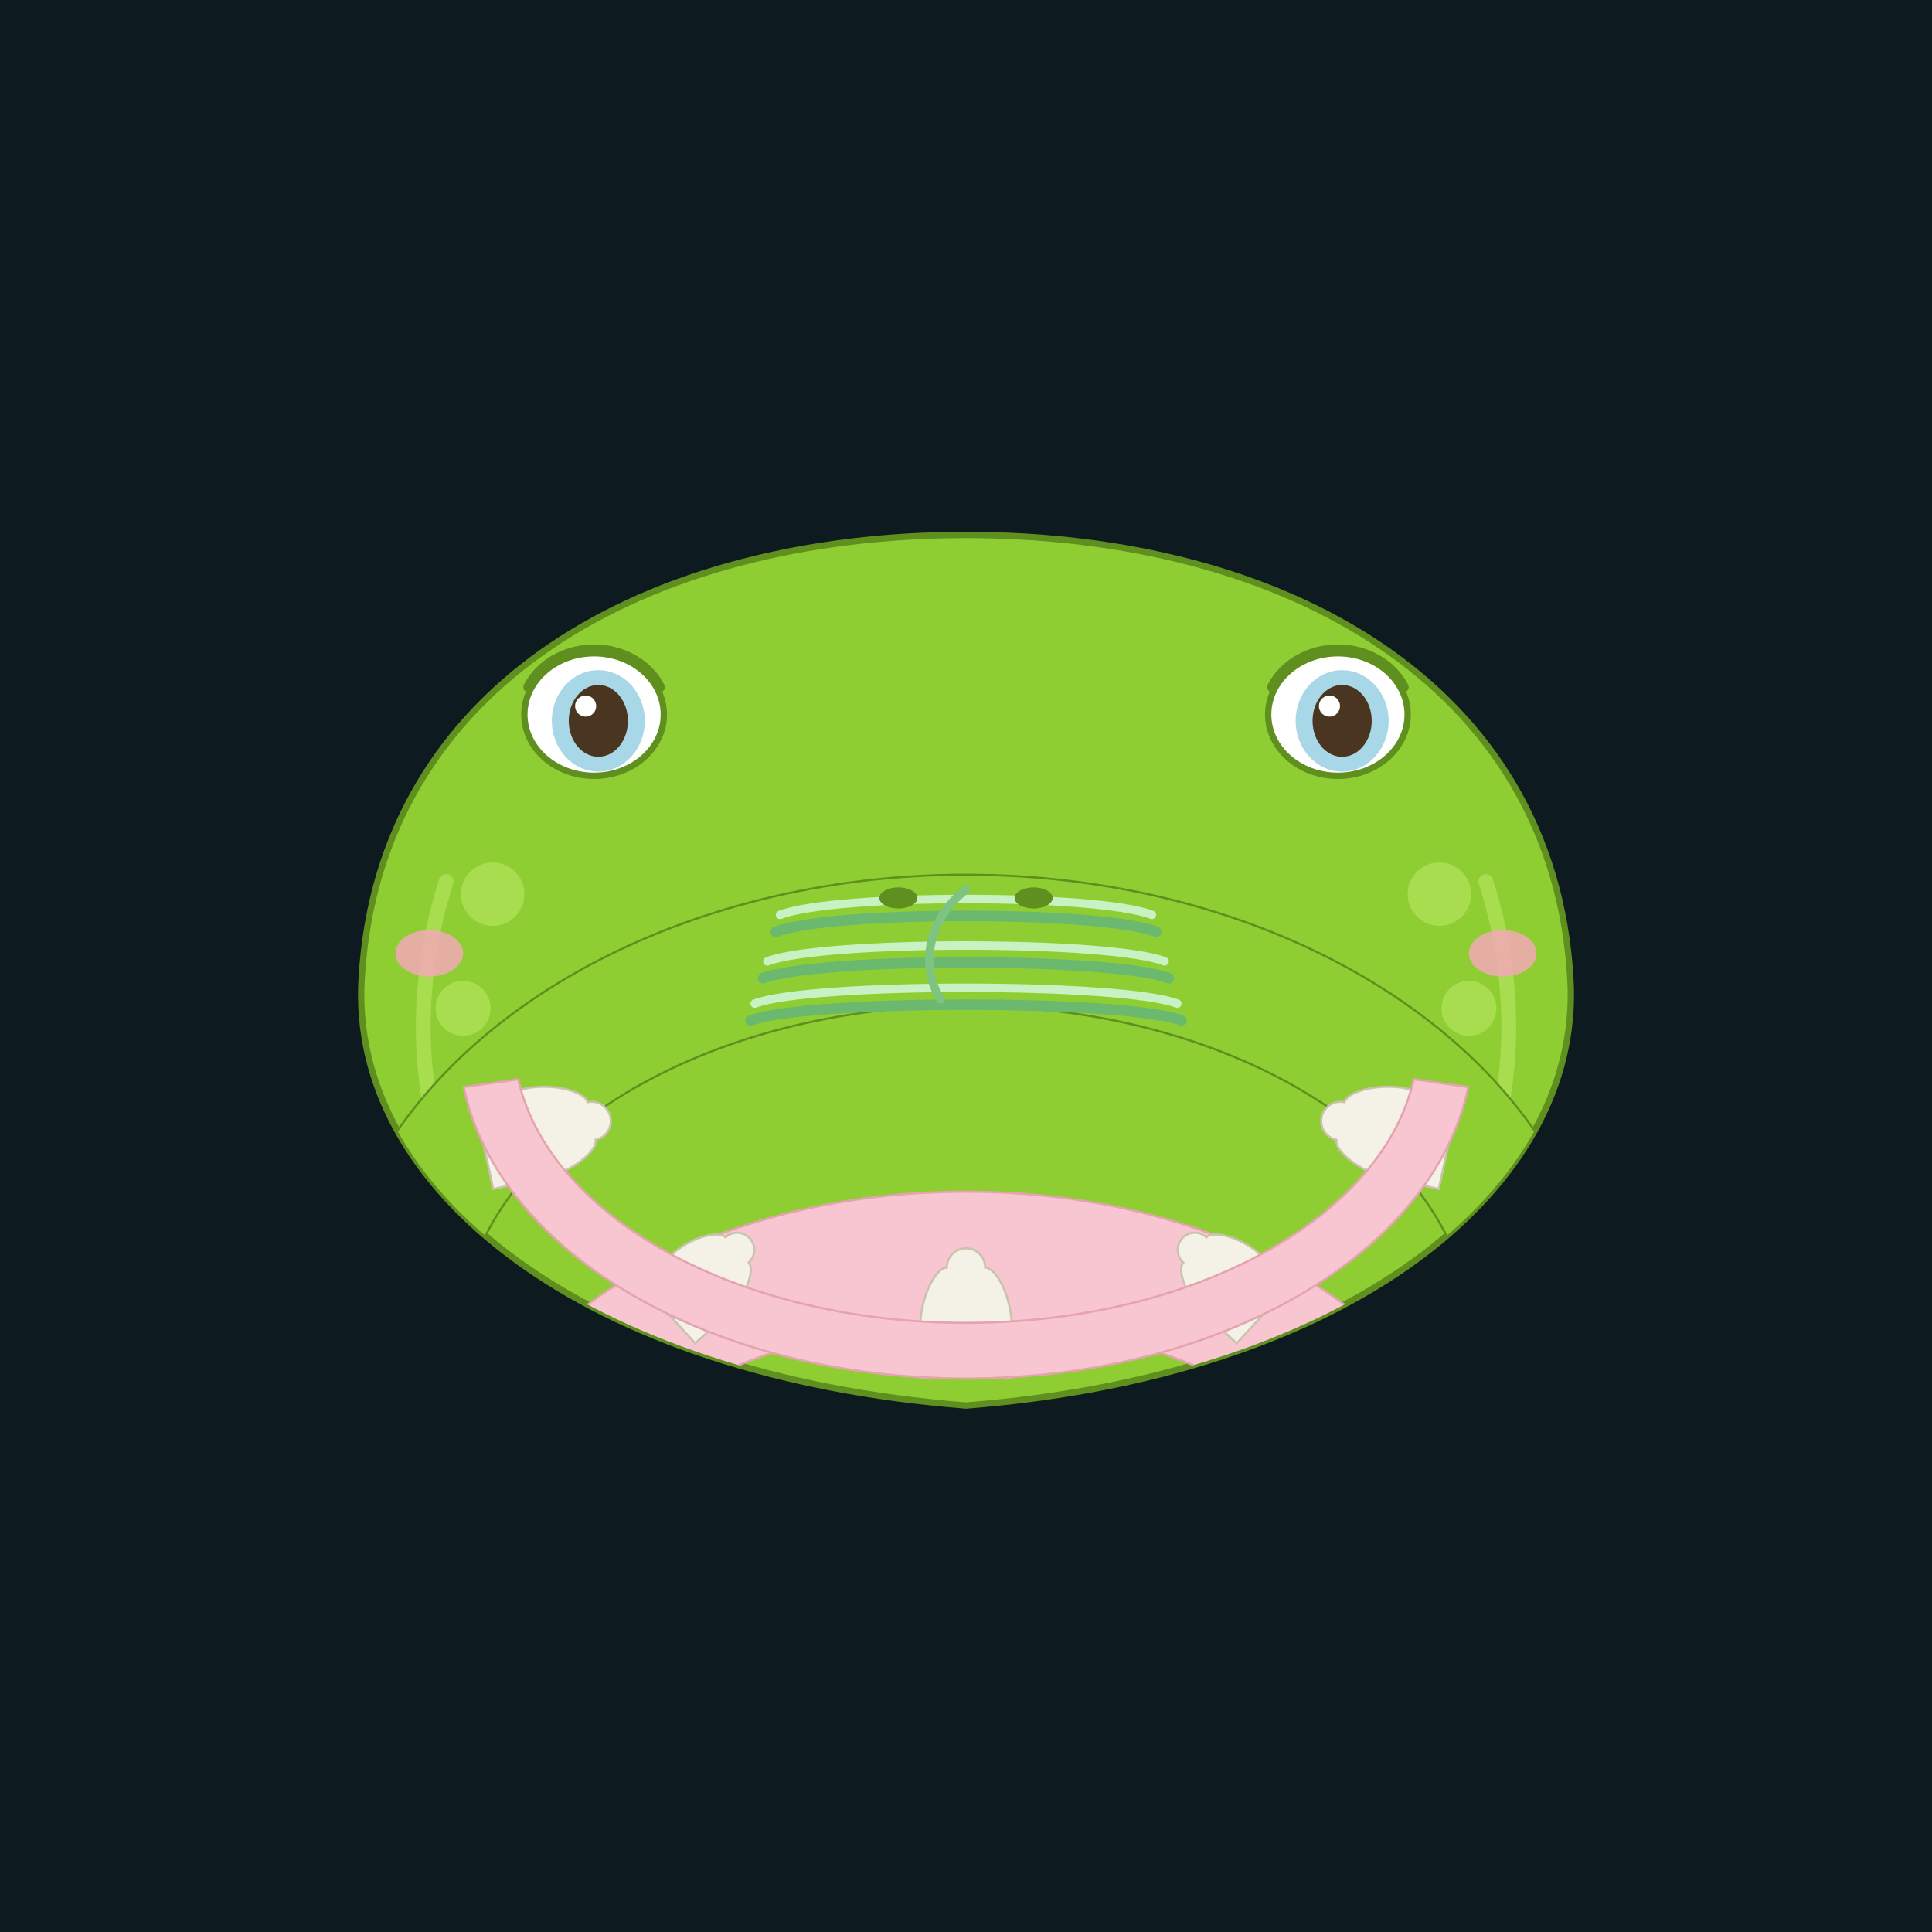
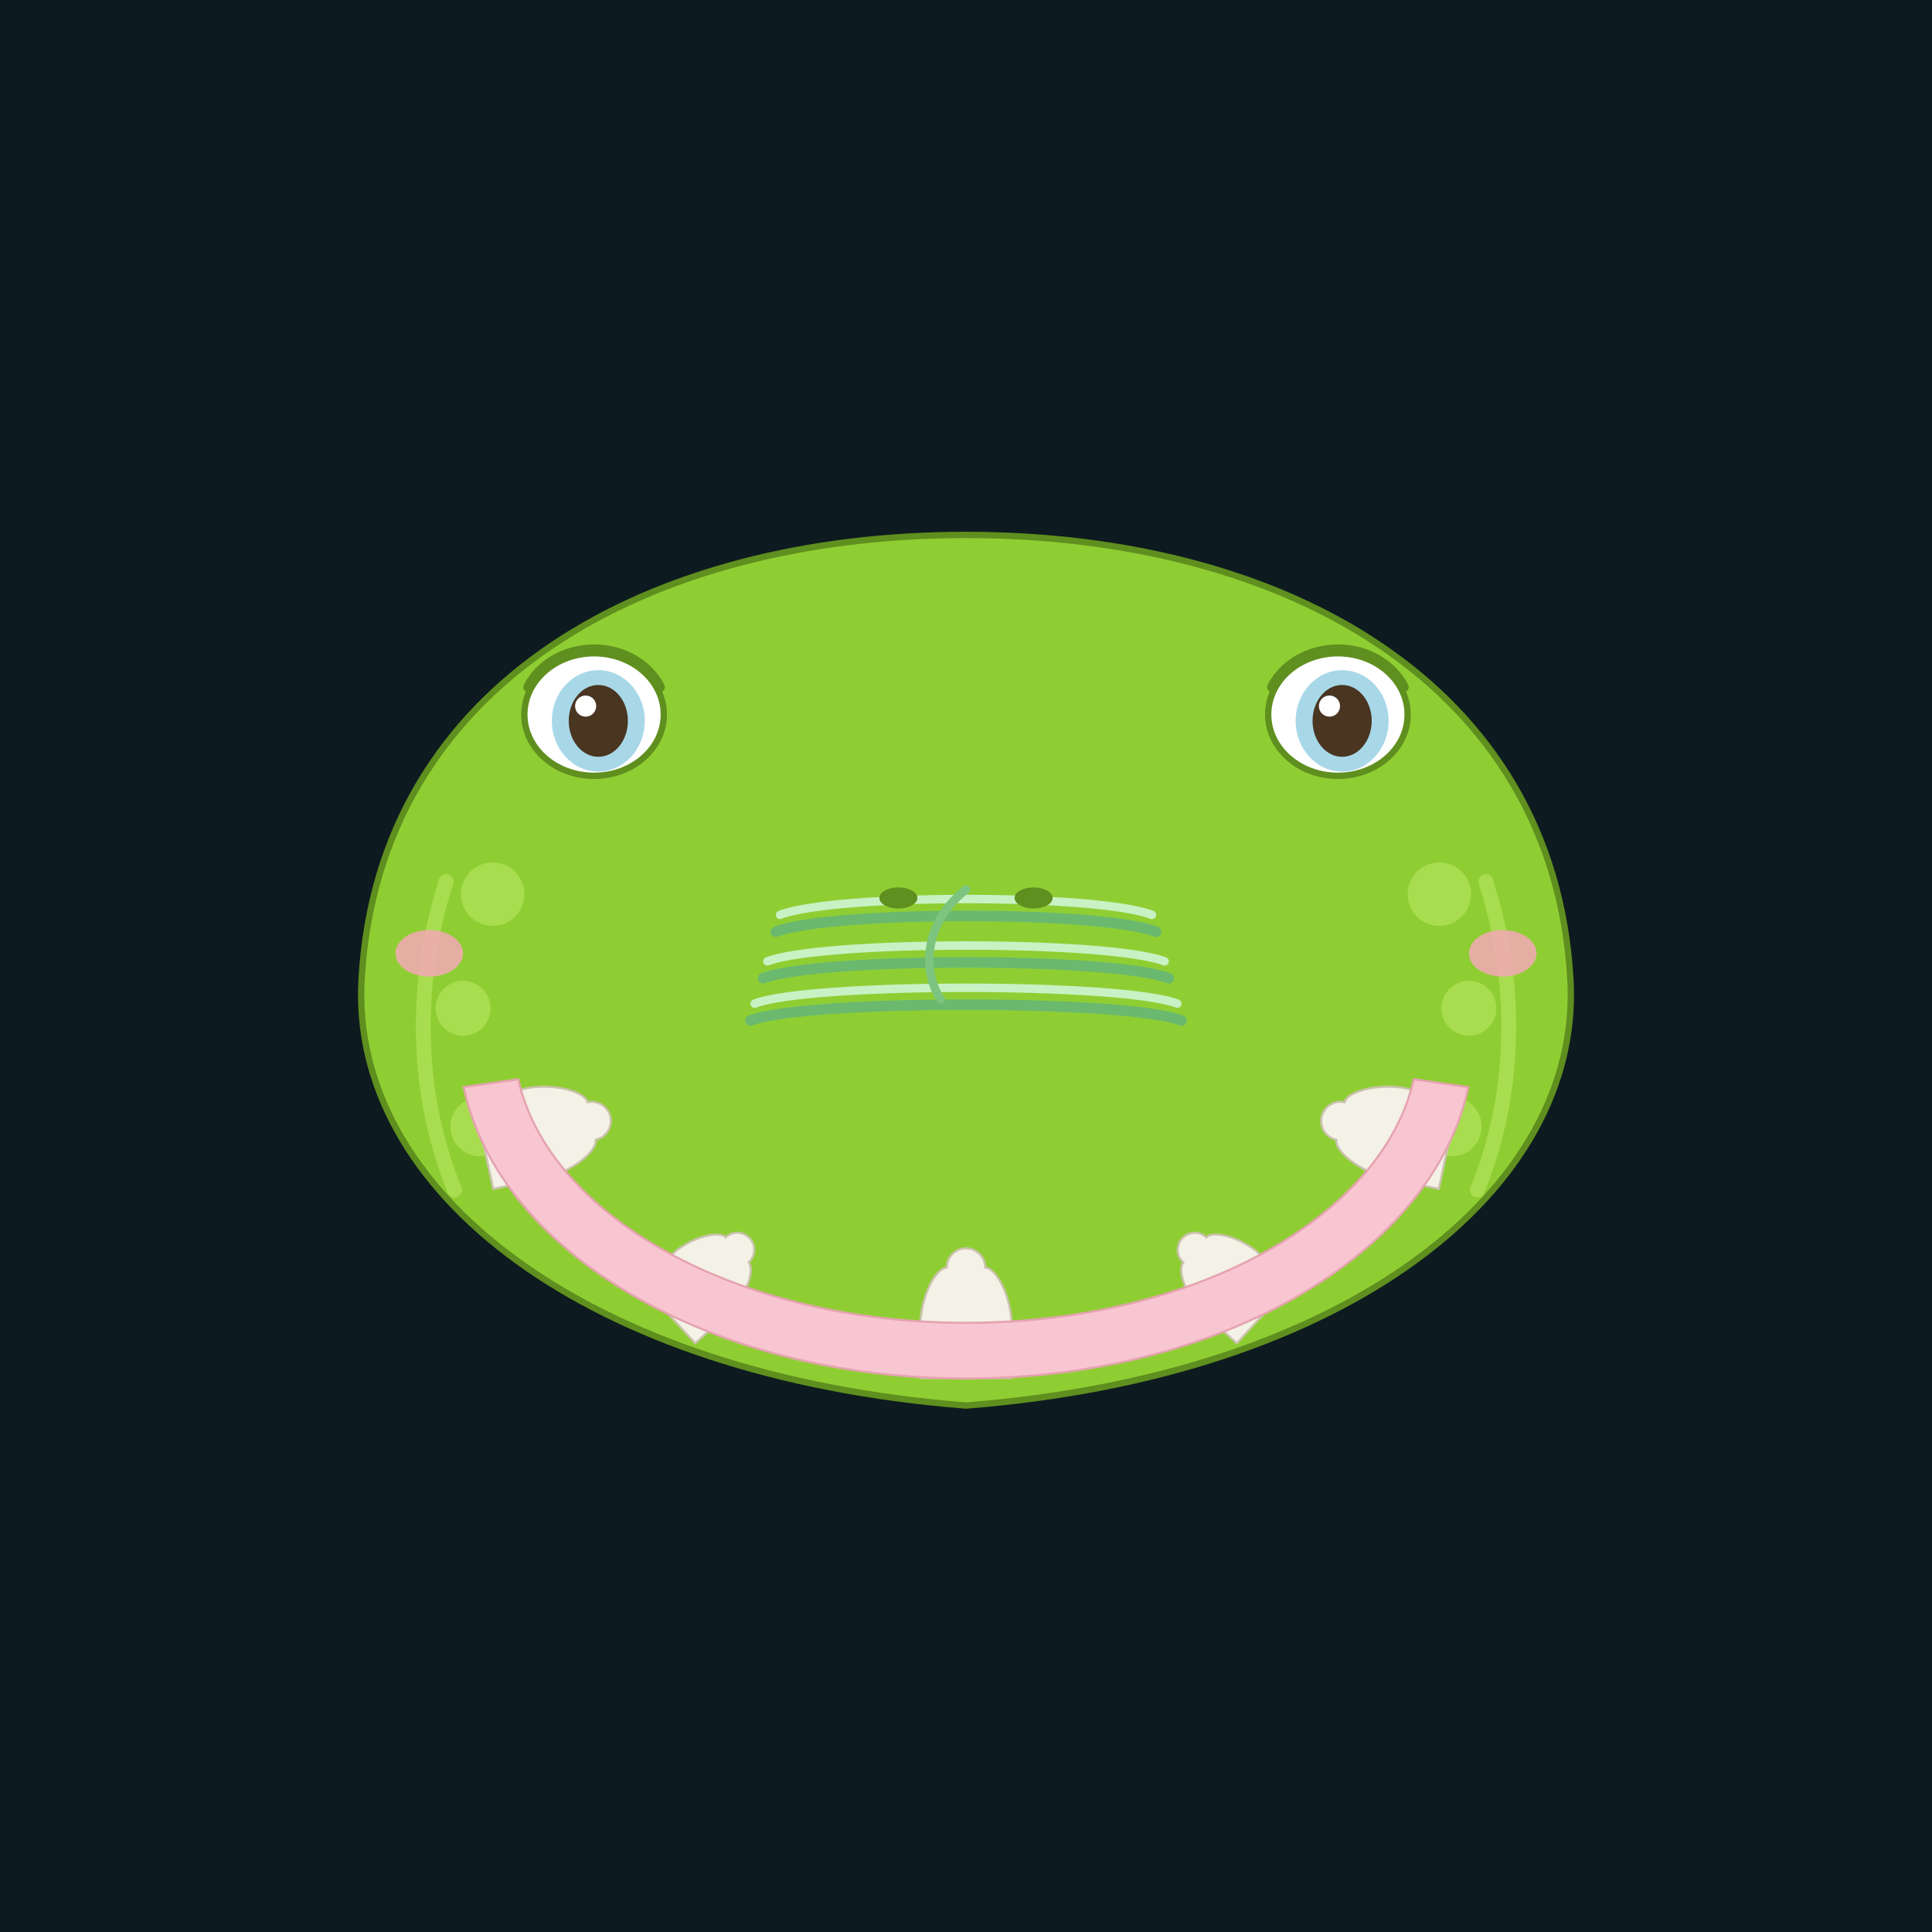
<svg xmlns="http://www.w3.org/2000/svg" viewBox="0 0 512 512" role="img" aria-label="Krokodil mit geschlossenem Maul">
  <rect width="512" height="512" rx="0" fill="#0d1a20" />
  <g transform="translate(76.8 127.2) scale(0.56)">
    <g class="creature__body">
      <path d="M 320 26 C 470 26 598 96 606 236 C 612 336 500 424 320 438 C 140 424 28 336 34 236 C 42 96 170 26 320 26 Z" fill="#8fce33" stroke="#5f8f1e" stroke-width="3" />
      <path d="M 74 190 C 58 240 60 292 78 336" fill="none" stroke="#a8dd4f" stroke-width="7" stroke-linecap="round" />
      <path d="M 566 190 C 582 240 580 292 562 336" fill="none" stroke="#a8dd4f" stroke-width="7" stroke-linecap="round" />
      <circle cx="96" cy="196" r="15" fill="#a8dd4f" />
      <circle cx="82" cy="250" r="13" fill="#a8dd4f" />
      <circle cx="90" cy="306" r="14" fill="#a8dd4f" />
      <circle cx="544" cy="196" r="15" fill="#a8dd4f" />
      <circle cx="558" cy="250" r="13" fill="#a8dd4f" />
      <circle cx="550" cy="306" r="14" fill="#a8dd4f" />
    </g>
    <defs>
      <clipPath id="creature-clip-crocodile-symbol">
        <path d="M 320 26 C 470 26 598 96 606 236 C 612 336 500 424 320 438 C 140 424 28 336 34 236 C 42 96 170 26 320 26 Z" />
      </clipPath>
    </defs>
    <g clip-path="url(#creature-clip-crocodile-symbol)">
      <g class="mouth__hole" opacity="0">
        <ellipse class="mouth__hole-shape" cx="320" cy="265" rx="214.0" ry="134.0" fill="#e58c99" />
      </g>
      <g class="mouth__inner" opacity="0">
        <ellipse cx="320" cy="252" rx="150" ry="76" fill="#eb8593" />
        <ellipse cx="320" cy="246" rx="104" ry="48" fill="#d4707f" />
        <ellipse cx="320" cy="352" rx="98" ry="30" fill="#f094a2" />
      </g>
      <g class="jaw__shell" transform="translate(0 143.8)">
-         <path class="jaw__shell" d="M 31.2 200.1 A 302 222 0 0 1 608.8 200.1 L 549.5 218.2 A 240 160 0 0 0 90.5 218.2 Z" fill="#8fce33" stroke="#5f8f1e" />
+         <path class="jaw__shell" opacity="0" d="M 31.2 200.1 A 302 222 0 0 1 608.8 200.1 L 549.5 218.2 A 240 160 0 0 0 90.5 218.2 Z" fill="#8fce33" stroke="#5f8f1e" />
        <path d="M 232 62 C 258 52 382 52 408 62" fill="none" stroke="#c8f2c4" stroke-width="4" stroke-linecap="round" />
        <path d="M 230 70 C 256 60 384 60 410 70" fill="none" stroke="#6ab96f" stroke-width="5" stroke-linecap="round" />
        <path d="M 226 84 C 252 74 388 74 414 84" fill="none" stroke="#c8f2c4" stroke-width="4" stroke-linecap="round" />
        <path d="M 224 92 C 250 82 390 82 416 92" fill="none" stroke="#6ab96f" stroke-width="5" stroke-linecap="round" />
        <path d="M 220 104 C 246 94 394 94 420 104" fill="none" stroke="#c8f2c4" stroke-width="4" stroke-linecap="round" />
        <path d="M 218 112 C 244 102 396 102 422 112" fill="none" stroke="#6ab96f" stroke-width="5" stroke-linecap="round" />
        <path d="M 320 50 C 302 64 298 86 308 102" fill="none" stroke="#7cc47f" stroke-width="4" stroke-linecap="round" />
        <ellipse cx="288" cy="54" rx="9" ry="5" fill="#5f8f1e" />
        <ellipse cx="352" cy="54" rx="9" ry="5" fill="#5f8f1e" />
      </g>
-       <g class="jaw__upper" transform="translate(0 232.0)">
+       <g class="jaw__upper" transform="translate(0 232.0)" opacity="0">
        <path class="jaw__band jaw__band--upper" d="M 83.6 237.2 A 240 160 0 0 1 556.4 237.2 L 495.3 248.0 A 178 98 0 0 0 144.7 248.0 Z" fill="#f8c6d0" stroke="#e5a3b0" />
        <g class="teeth teeth--upper" opacity="0">
          <g class="rest-tooth" transform="translate(91.7 215.6) rotate(102.2)" aria-hidden="true">
            <path class="tooth__shape" d="M -19.2 0 L -19.2 -23.1 C -18.0 -35.6 -11.9 -44.5 -8.1 -44.5 A 8.1 8.1 0 0 1 8.1 -44.5 C 11.9 -44.5 18.0 -35.6 19.2 -23.1 L 19.2 0 Z" fill="#f4f1e6" stroke="#c9c2ac" />
          </g>
          <g class="rest-tooth" transform="translate(178.9 135.6) rotate(132.5)" aria-hidden="true">
            <path class="tooth__shape" d="M -21.6 0 L -21.6 -27.2 C -20.3 -41.8 -13.4 -52.3 -9.1 -52.3 A 9.1 9.1 0 0 1 9.1 -52.3 C 13.4 -52.3 20.3 -41.8 21.6 -27.2 L 21.6 0 Z" fill="#f4f1e6" stroke="#c9c2ac" />
          </g>
          <g class="rest-tooth" transform="translate(320.0 105.0) rotate(180.0)" aria-hidden="true">
            <path class="tooth__shape" d="M -19.2 0 L -19.2 -23.1 C -18.0 -35.6 -11.9 -44.5 -8.1 -44.5 A 8.1 8.1 0 0 1 8.1 -44.5 C 11.9 -44.5 18.0 -35.6 19.2 -23.1 L 19.2 0 Z" fill="#f4f1e6" stroke="#c9c2ac" />
          </g>
          <g class="rest-tooth" transform="translate(461.1 135.6) rotate(-132.5)" aria-hidden="true">
            <path class="tooth__shape" d="M -21.6 0 L -21.6 -27.2 C -20.3 -41.8 -13.4 -52.3 -9.1 -52.3 A 9.1 9.1 0 0 1 9.1 -52.3 C 13.4 -52.3 20.3 -41.8 21.6 -27.2 L 21.6 0 Z" fill="#f4f1e6" stroke="#c9c2ac" />
          </g>
          <g class="rest-tooth" transform="translate(548.3 215.6) rotate(-102.2)" aria-hidden="true">
            <path class="tooth__shape" d="M -19.2 0 L -19.2 -23.1 C -18.0 -35.6 -11.9 -44.5 -8.1 -44.5 A 8.1 8.1 0 0 1 8.1 -44.5 C 11.9 -44.5 18.0 -35.6 19.2 -23.1 L 19.2 0 Z" fill="#f4f1e6" stroke="#c9c2ac" />
          </g>
        </g>
      </g>
      <g class="teeth">
        <g class="rest-tooth" transform="translate(320.0 425.0) rotate(0.0)" aria-hidden="true">
          <path class="tooth__shape" d="M -21.6 0 L -21.6 -27.2 C -20.3 -41.8 -13.4 -52.3 -9.1 -52.3 A 9.1 9.1 0 0 1 9.1 -52.3 C 13.4 -52.3 20.3 -41.8 21.6 -27.2 L 21.6 0 Z" fill="#f4f1e6" stroke="#c9c2ac" />
        </g>
        <g class="rest-tooth" transform="translate(178.9 394.4) rotate(47.5)" aria-hidden="true">
          <path class="tooth__shape" d="M -19.2 0 L -19.2 -23.1 C -18.0 -35.6 -11.9 -44.5 -8.1 -44.5 A 8.1 8.1 0 0 1 8.1 -44.5 C 11.9 -44.5 18.0 -35.6 19.2 -23.1 L 19.2 0 Z" fill="#f4f1e6" stroke="#c9c2ac" />
        </g>
        <g class="rest-tooth" transform="translate(91.7 314.4) rotate(77.8)" aria-hidden="true">
          <path class="tooth__shape" d="M -21.6 0 L -21.6 -27.2 C -20.3 -41.8 -13.4 -52.3 -9.1 -52.3 A 9.1 9.1 0 0 1 9.1 -52.3 C 13.4 -52.3 20.3 -41.8 21.6 -27.2 L 21.6 0 Z" fill="#f4f1e6" stroke="#c9c2ac" />
        </g>
        <g class="rest-tooth" transform="translate(548.3 314.4) rotate(-77.8)" aria-hidden="true">
          <path class="tooth__shape" d="M -21.6 0 L -21.6 -27.2 C -20.3 -41.8 -13.4 -52.3 -9.1 -52.3 A 9.1 9.1 0 0 1 9.1 -52.3 C 13.4 -52.3 20.3 -41.8 21.6 -27.2 L 21.6 0 Z" fill="#f4f1e6" stroke="#c9c2ac" />
        </g>
        <g class="rest-tooth" transform="translate(461.1 394.4) rotate(-47.5)" aria-hidden="true">
          <path class="tooth__shape" d="M -19.2 0 L -19.2 -23.1 C -18.0 -35.6 -11.9 -44.5 -8.1 -44.5 A 8.1 8.1 0 0 1 8.1 -44.5 C 11.9 -44.5 18.0 -35.6 19.2 -23.1 L 19.2 0 Z" fill="#f4f1e6" stroke="#c9c2ac" />
        </g>
      </g>
      <g class="jaw__lower">
        <path class="jaw__band jaw__band--lower" d="M 557.7 287.3 A 240 160 0 0 1 82.3 287.3 L 108.1 283.6 A 214 134 0 0 0 531.9 283.6 Z" fill="#f8c6d0" stroke="#e5a3b0" />
      </g>
      <g class="creature__face">
        <ellipse cx="144" cy="111" rx="33" ry="29" fill="#ffffff" stroke="#5f8f1e" stroke-width="3" />
        <ellipse cx="496" cy="111" rx="33" ry="29" fill="#ffffff" stroke="#5f8f1e" stroke-width="3" />
        <ellipse cx="146" cy="114" rx="22" ry="24" fill="#a8d8e8" />
        <ellipse cx="498" cy="114" rx="22" ry="24" fill="#a8d8e8" />
        <ellipse cx="146" cy="114" rx="14" ry="17" fill="#4a3521" class="pupil" />
        <ellipse cx="498" cy="114" rx="14" ry="17" fill="#4a3521" class="pupil" />
        <circle cx="140" cy="107" r="5" fill="#ffffff" />
        <circle cx="492" cy="107" r="5" fill="#ffffff" />
        <path d="M 113 98 A 34 30 0 0 1 175 98" fill="none" stroke="#5f8f1e" stroke-width="5" stroke-linecap="round" />
        <path d="M 465 98 A 34 30 0 0 1 527 98" fill="none" stroke="#5f8f1e" stroke-width="5" stroke-linecap="round" />
        <ellipse cx="66" cy="224" rx="16" ry="11" fill="#f4a8b6" opacity="0.85" />
        <ellipse cx="574" cy="224" rx="16" ry="11" fill="#f4a8b6" opacity="0.85" />
      </g>
    </g>
  </g>
</svg>
